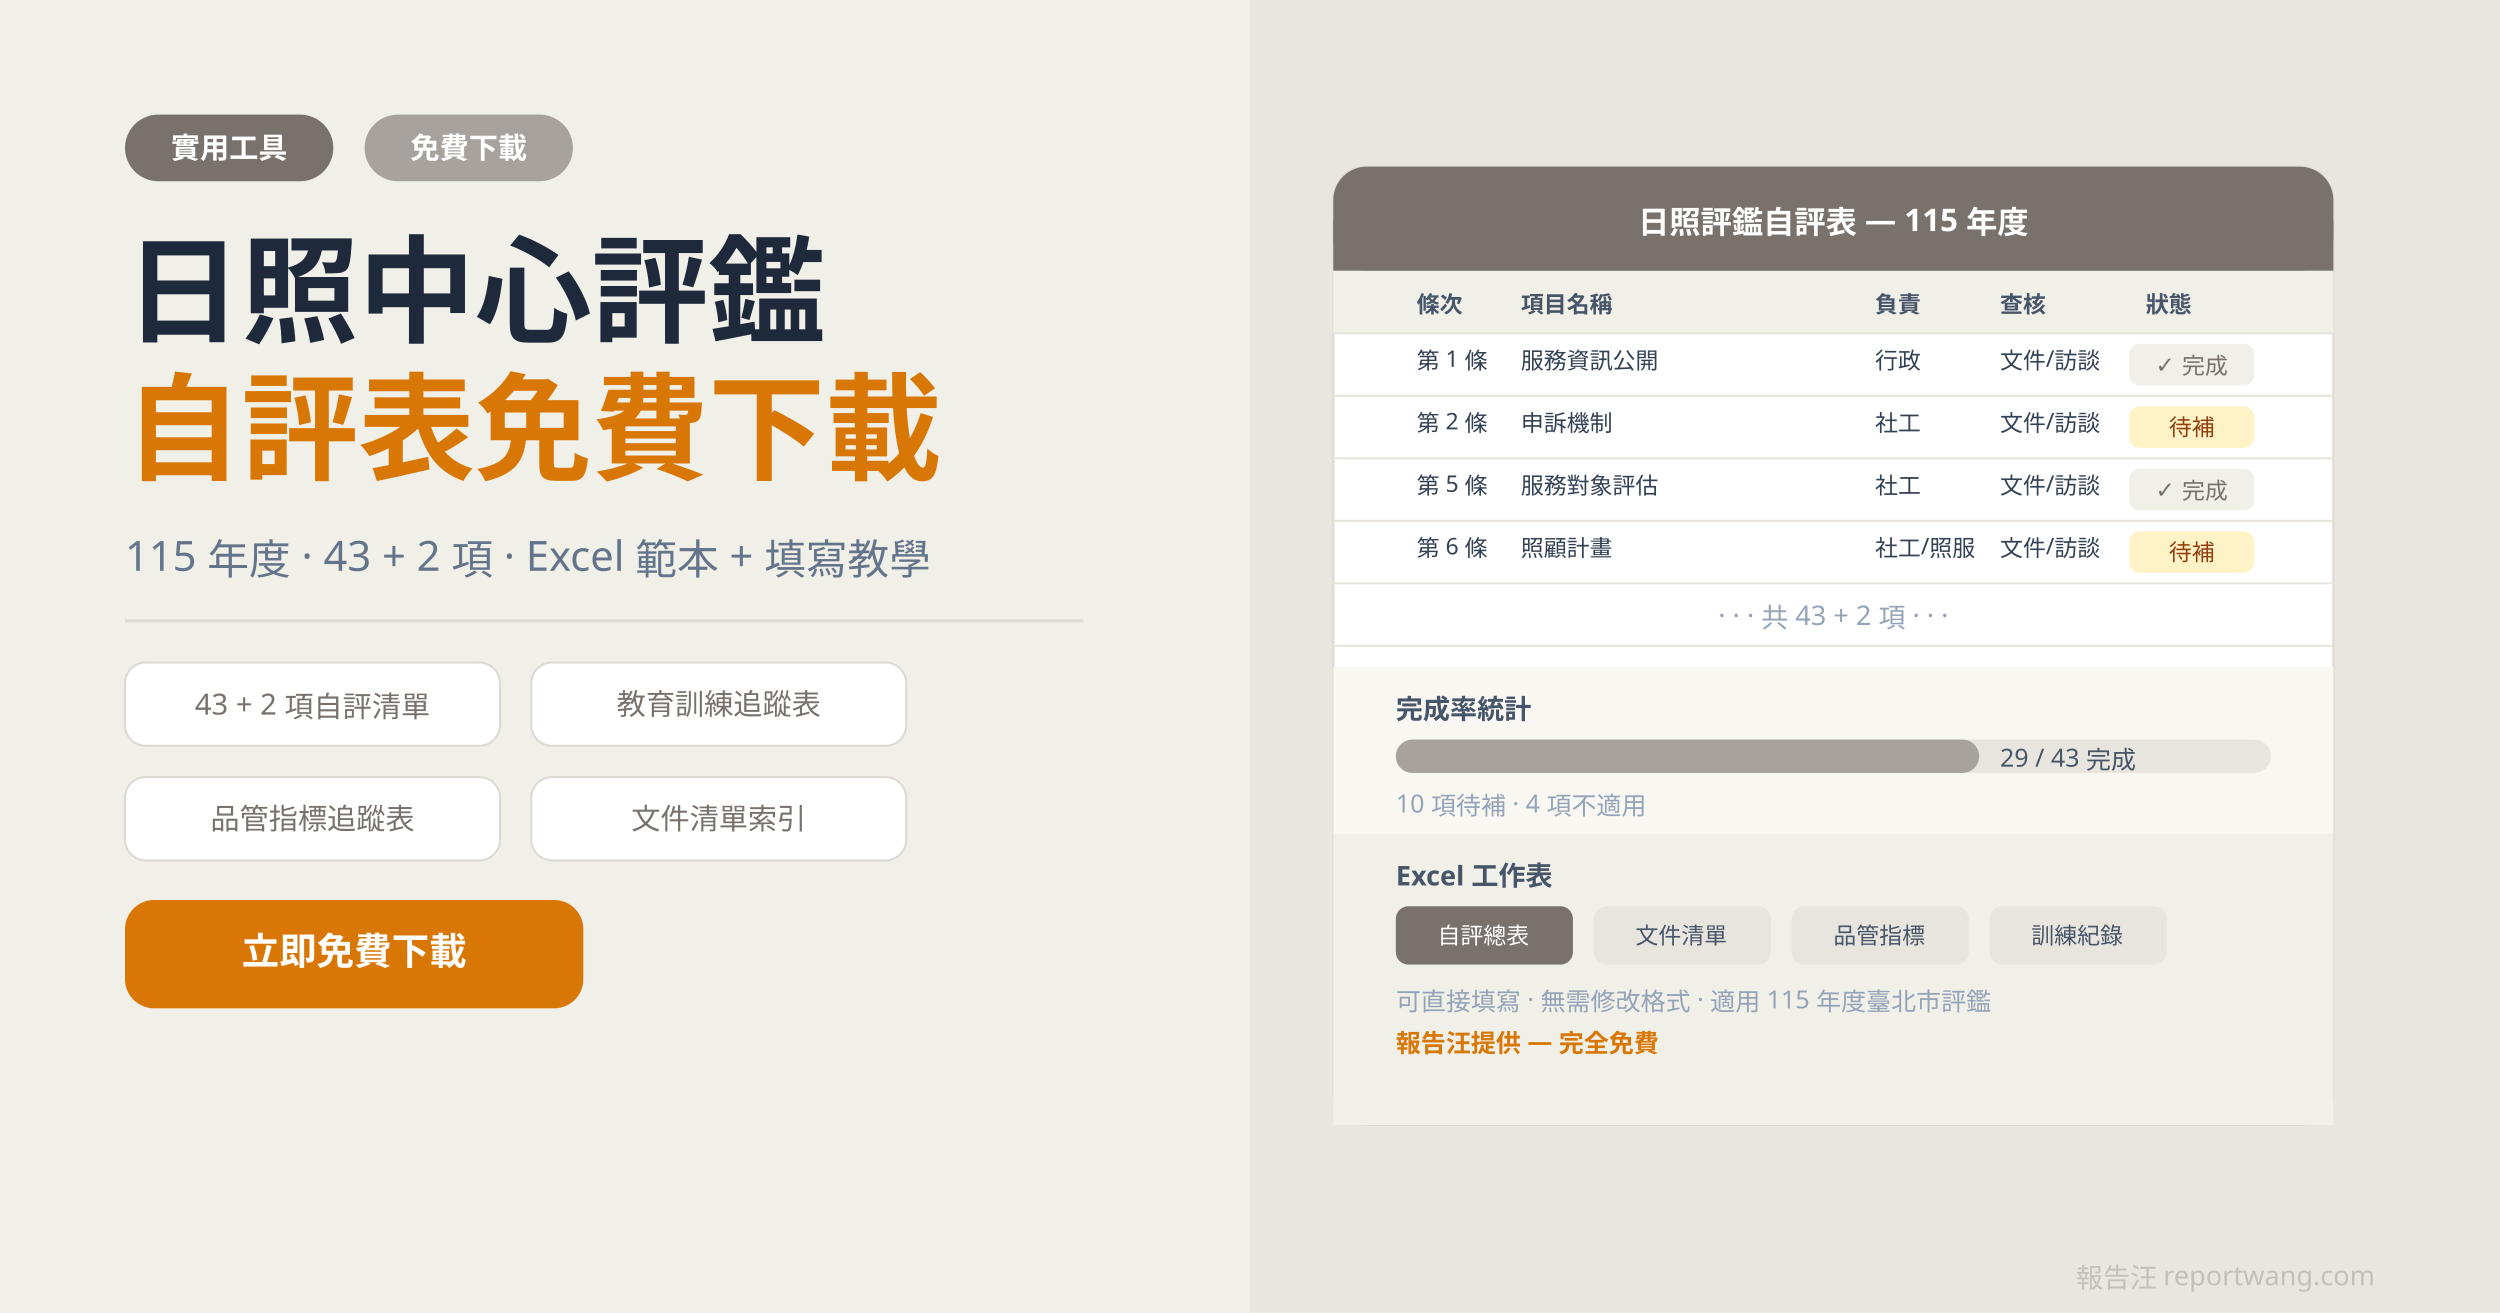
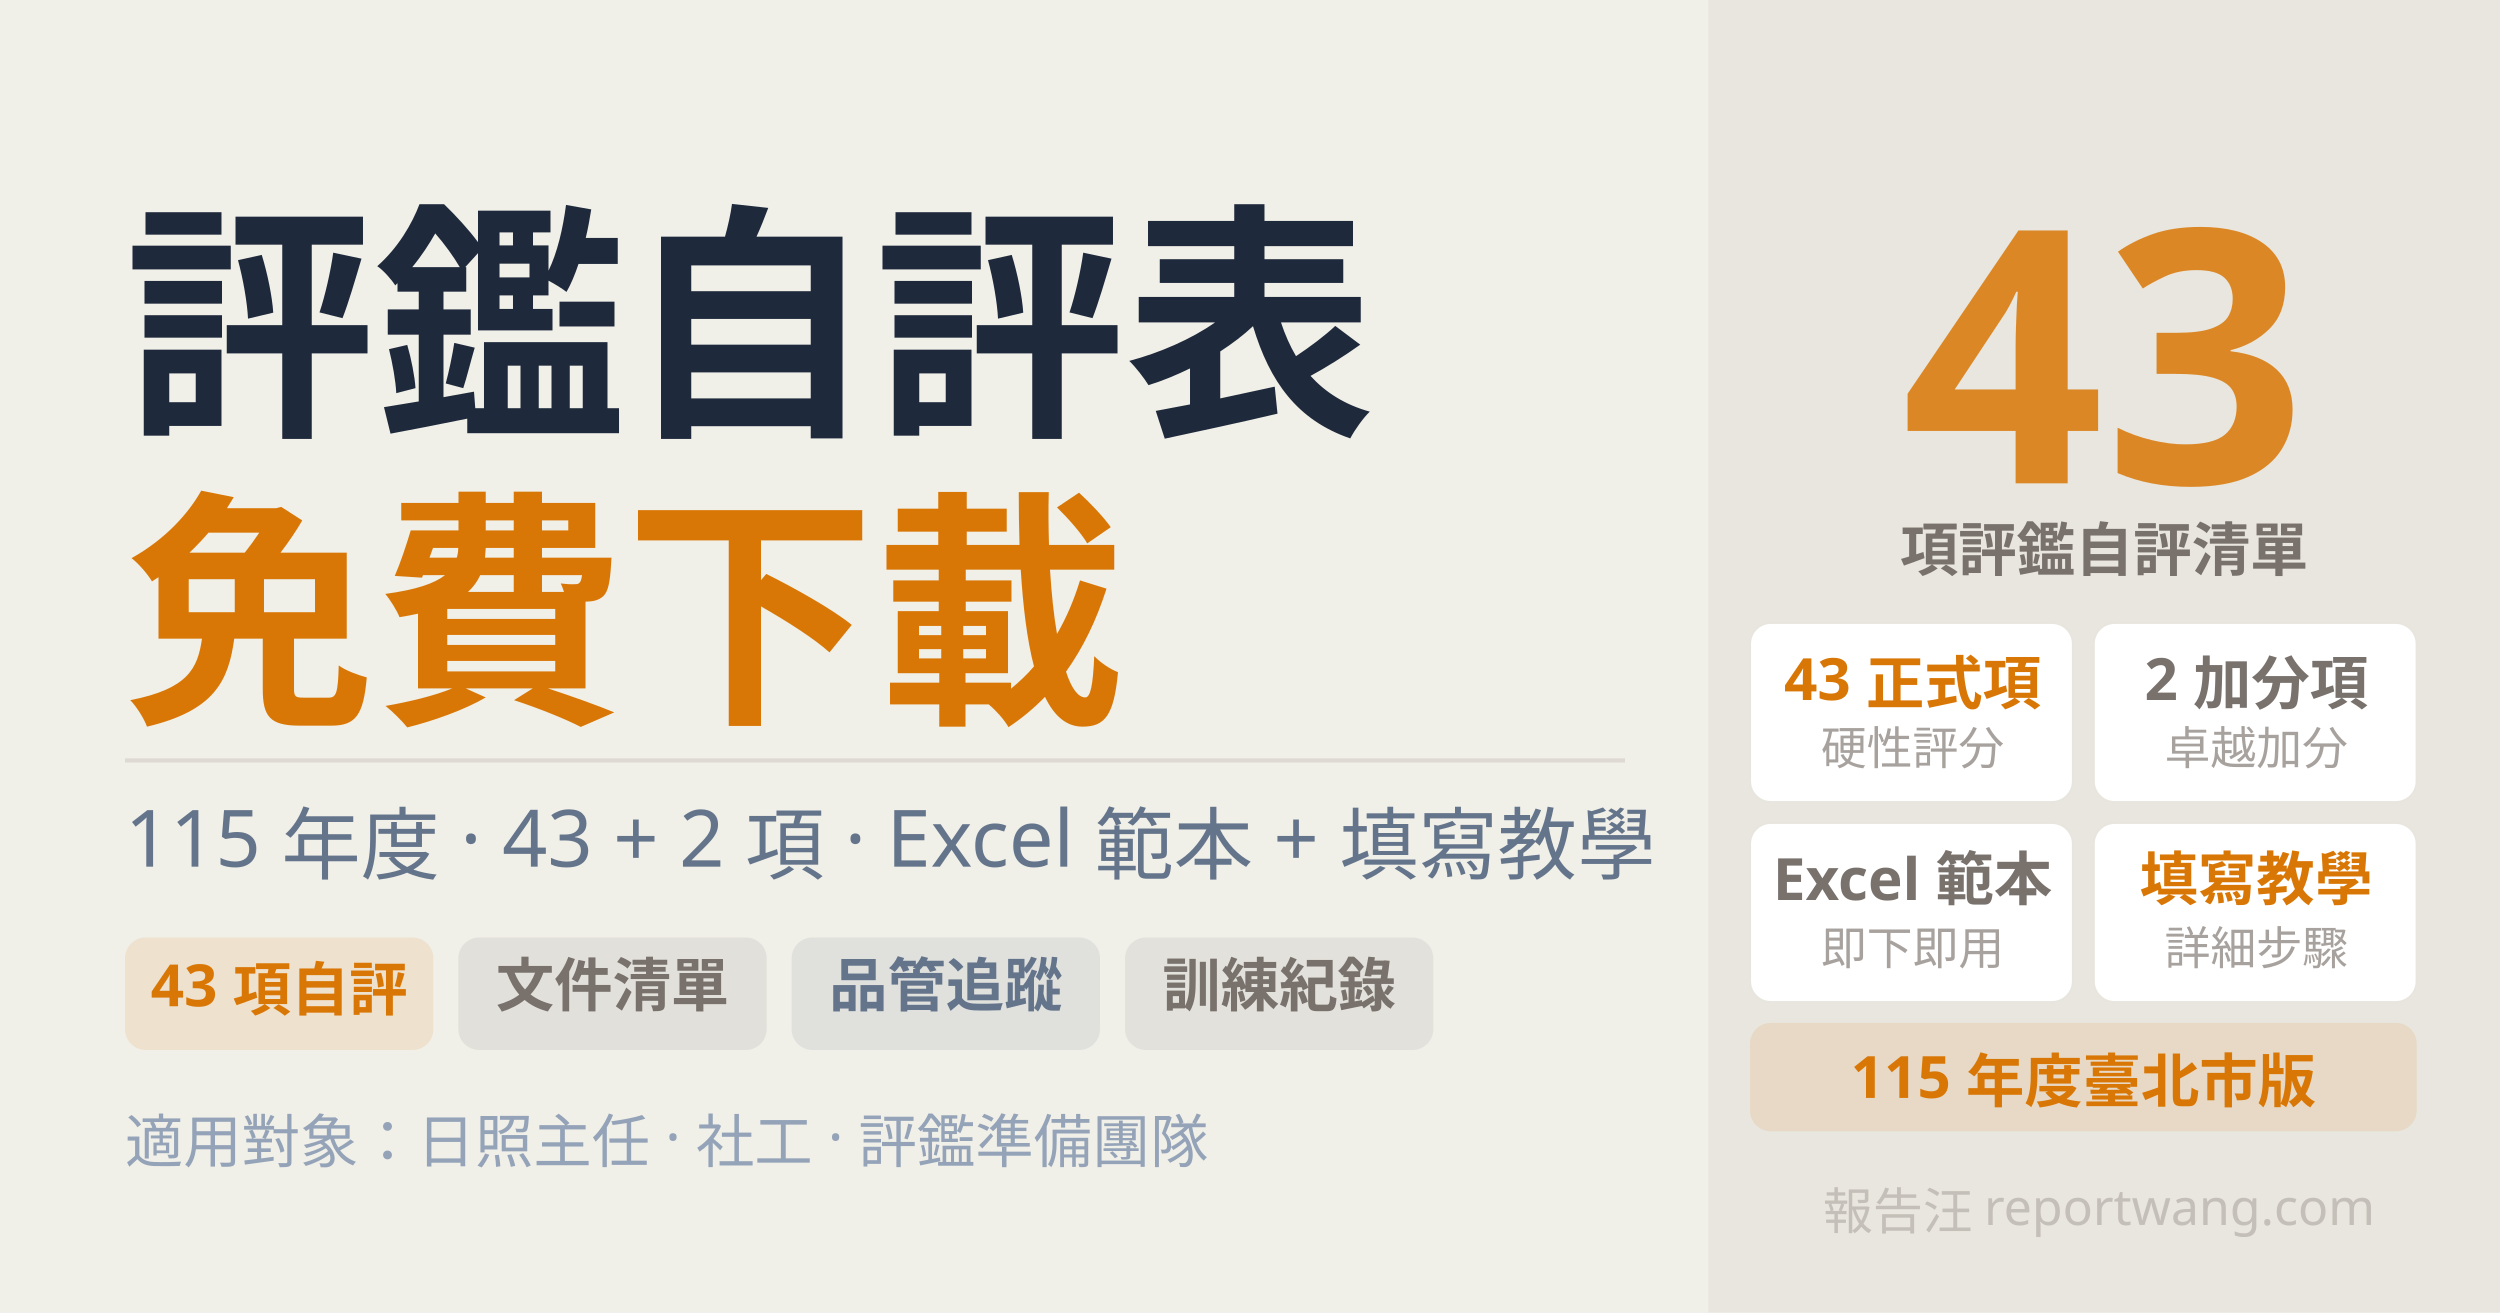
- <svg xmlns="http://www.w3.org/2000/svg" width="1200" height="630" viewBox="0 0 1200 630">
+ <svg xmlns="http://www.w3.org/2000/svg" width="1200" height="630" viewBox="0 0 1200 630" font-family="'Noto Sans TC', sans-serif">
  <rect width="1200" height="630" fill="#f0efe8" />
-   <rect x="600" y="0" width="600" height="630" fill="#e8e6de" />
-   <rect x="60" y="55" width="100" height="32" rx="16" fill="#78716c" />
-   <text x="110" y="76" text-anchor="middle" font-family="'Noto Sans TC', sans-serif" font-size="14" fill="white" font-weight="600">實用工具</text>
-   <rect x="175" y="55" width="100" height="32" rx="16" fill="#a8a29e" />
-   <text x="225" y="76" text-anchor="middle" font-family="'Noto Sans TC', sans-serif" font-size="14" fill="white" font-weight="600">免費下載</text>
-   <text x="60" y="160" font-family="'Noto Sans TC', sans-serif" font-size="56" fill="#1e293b" font-weight="700">日照中心評鑑</text>
-   <text x="60" y="226" font-family="'Noto Sans TC', sans-serif" font-size="56" fill="#d97706" font-weight="700">自評表免費下載</text>
-   <text x="60" y="274" font-family="'Noto Sans TC', sans-serif" font-size="20" fill="#64748b">115 年度 · 43 + 2 項 · Excel 範本 + 填寫教學</text>
-   <line x1="60" y1="298" x2="520" y2="298" stroke="#dedad3" stroke-width="1.5" />
-   <rect x="60" y="318" width="180" height="40" rx="10" fill="white" stroke="#dedad3" stroke-width="1" />
-   <text x="150" y="343" text-anchor="middle" font-family="'Noto Sans TC', sans-serif" font-size="14" fill="#78716c">43 + 2 項自評清單</text>
-   <rect x="255" y="318" width="180" height="40" rx="10" fill="white" stroke="#dedad3" stroke-width="1" />
-   <text x="345" y="343" text-anchor="middle" font-family="'Noto Sans TC', sans-serif" font-size="14" fill="#78716c">教育訓練追蹤表</text>
-   <rect x="60" y="373" width="180" height="40" rx="10" fill="white" stroke="#dedad3" stroke-width="1" />
-   <text x="150" y="398" text-anchor="middle" font-family="'Noto Sans TC', sans-serif" font-size="14" fill="#78716c">品管指標追蹤表</text>
-   <rect x="255" y="373" width="180" height="40" rx="10" fill="white" stroke="#dedad3" stroke-width="1" />
-   <text x="345" y="398" text-anchor="middle" font-family="'Noto Sans TC', sans-serif" font-size="14" fill="#78716c">文件清單索引</text>
-   <rect x="60" y="432" width="220" height="52" rx="14" fill="#d97706" />
-   <text x="170" y="463" text-anchor="middle" font-family="'Noto Sans TC', sans-serif" font-size="18" fill="white" font-weight="700">立即免費下載</text>
-   <text x="1140" y="618" text-anchor="end" font-family="'Noto Sans TC', sans-serif" font-size="13" fill="#c4bfb8">報告汪 reportwang.com</text>
-   <rect x="640" y="80" width="480" height="460" rx="16" fill="white" stroke="#dedad3" stroke-width="1" />
-   <rect x="640" y="80" width="480" height="50" rx="16" fill="#78716c" />
-   <rect x="640" y="106" width="480" height="24" fill="#78716c" />
-   <text x="880" y="112" text-anchor="middle" font-family="'Noto Sans TC', sans-serif" font-size="15" fill="white" font-weight="600">日照評鑑自評表 — 115 年度</text>
-   <rect x="640" y="130" width="480" height="30" fill="#f0efe8" />
-   <text x="680" y="150" font-family="'Noto Sans TC', sans-serif" font-size="11" fill="#475569" font-weight="600">條次</text>
-   <text x="730" y="150" font-family="'Noto Sans TC', sans-serif" font-size="11" fill="#475569" font-weight="600">項目名稱</text>
-   <text x="900" y="150" font-family="'Noto Sans TC', sans-serif" font-size="11" fill="#475569" font-weight="600">負責</text>
-   <text x="960" y="150" font-family="'Noto Sans TC', sans-serif" font-size="11" fill="#475569" font-weight="600">查核</text>
-   <text x="1030" y="150" font-family="'Noto Sans TC', sans-serif" font-size="11" fill="#475569" font-weight="600">狀態</text>
-   <line x1="640" y1="160" x2="1120" y2="160" stroke="#e8e5de" stroke-width="1" />
-   <text x="680" y="177" font-family="'Noto Sans TC', sans-serif" font-size="11" fill="#334155">第 1 條</text>
-   <text x="730" y="177" font-family="'Noto Sans TC', sans-serif" font-size="11" fill="#334155">服務資訊公開</text>
-   <text x="900" y="177" font-family="'Noto Sans TC', sans-serif" font-size="11" fill="#334155">行政</text>
-   <text x="960" y="177" font-family="'Noto Sans TC', sans-serif" font-size="11" fill="#334155">文件/訪談</text>
-   <rect x="1022" y="165" width="60" height="20" rx="5" fill="#f0efe8" />
-   <text x="1052" y="179" text-anchor="middle" font-family="'Noto Sans TC', sans-serif" font-size="11" fill="#78716c">✓ 完成</text>
-   <line x1="640" y1="190" x2="1120" y2="190" stroke="#e8e5de" stroke-width="1" />
-   <text x="680" y="207" font-family="'Noto Sans TC', sans-serif" font-size="11" fill="#334155">第 2 條</text>
-   <text x="730" y="207" font-family="'Noto Sans TC', sans-serif" font-size="11" fill="#334155">申訴機制</text>
-   <text x="900" y="207" font-family="'Noto Sans TC', sans-serif" font-size="11" fill="#334155">社工</text>
-   <text x="960" y="207" font-family="'Noto Sans TC', sans-serif" font-size="11" fill="#334155">文件/訪談</text>
-   <rect x="1022" y="195" width="60" height="20" rx="5" fill="#fef3c7" />
-   <text x="1052" y="209" text-anchor="middle" font-family="'Noto Sans TC', sans-serif" font-size="11" fill="#92400e">待補</text>
-   <line x1="640" y1="220" x2="1120" y2="220" stroke="#e8e5de" stroke-width="1" />
-   <text x="680" y="237" font-family="'Noto Sans TC', sans-serif" font-size="11" fill="#334155">第 5 條</text>
-   <text x="730" y="237" font-family="'Noto Sans TC', sans-serif" font-size="11" fill="#334155">服務對象評估</text>
-   <text x="900" y="237" font-family="'Noto Sans TC', sans-serif" font-size="11" fill="#334155">社工</text>
-   <text x="960" y="237" font-family="'Noto Sans TC', sans-serif" font-size="11" fill="#334155">文件/訪談</text>
-   <rect x="1022" y="225" width="60" height="20" rx="5" fill="#f0efe8" />
-   <text x="1052" y="239" text-anchor="middle" font-family="'Noto Sans TC', sans-serif" font-size="11" fill="#78716c">✓ 完成</text>
-   <line x1="640" y1="250" x2="1120" y2="250" stroke="#e8e5de" stroke-width="1" />
-   <text x="680" y="267" font-family="'Noto Sans TC', sans-serif" font-size="11" fill="#334155">第 6 條</text>
-   <text x="730" y="267" font-family="'Noto Sans TC', sans-serif" font-size="11" fill="#334155">照顧計畫</text>
-   <text x="900" y="267" font-family="'Noto Sans TC', sans-serif" font-size="11" fill="#334155">社工/照服</text>
-   <text x="960" y="267" font-family="'Noto Sans TC', sans-serif" font-size="11" fill="#334155">文件/訪談</text>
-   <rect x="1022" y="255" width="60" height="20" rx="5" fill="#fef3c7" />
-   <text x="1052" y="269" text-anchor="middle" font-family="'Noto Sans TC', sans-serif" font-size="11" fill="#92400e">待補</text>
-   <line x1="640" y1="280" x2="1120" y2="280" stroke="#e8e5de" stroke-width="1" />
-   <text x="880" y="300" text-anchor="middle" font-family="'Noto Sans TC', sans-serif" font-size="13" fill="#94a3b8">· · · 共 43 + 2 項 · · ·</text>
-   <line x1="640" y1="310" x2="1120" y2="310" stroke="#e8e5de" stroke-width="1" />
-   <rect x="640" y="320" width="480" height="80" fill="#f8f7f2" />
-   <text x="670" y="345" font-family="'Noto Sans TC', sans-serif" font-size="13" fill="#475569" font-weight="600">完成率統計</text>
-   <rect x="670" y="355" width="420" height="16" rx="8" fill="#e8e5de" />
-   <rect x="670" y="355" width="280" height="16" rx="8" fill="#a8a29e" />
-   <text x="960" y="368" font-family="'Noto Sans TC', sans-serif" font-size="12" fill="#475569">29 / 43 完成</text>
-   <text x="670" y="390" font-family="'Noto Sans TC', sans-serif" font-size="12" fill="#94a3b8">10 項待補 · 4 項不適用</text>
-   <rect x="640" y="400" width="480" height="140" fill="#f0efe8" />
-   <text x="670" y="425" font-family="'Noto Sans TC', sans-serif" font-size="13" fill="#475569" font-weight="600">Excel 工作表</text>
-   <rect x="670" y="435" width="85" height="28" rx="6" fill="#78716c" />
-   <text x="712" y="453" text-anchor="middle" font-family="'Noto Sans TC', sans-serif" font-size="11" fill="white">自評總表</text>
-   <rect x="765" y="435" width="85" height="28" rx="6" fill="#e8e5de" />
-   <text x="807" y="453" text-anchor="middle" font-family="'Noto Sans TC', sans-serif" font-size="11" fill="#475569">文件清單</text>
-   <rect x="860" y="435" width="85" height="28" rx="6" fill="#e8e5de" />
-   <text x="902" y="453" text-anchor="middle" font-family="'Noto Sans TC', sans-serif" font-size="11" fill="#475569">品管指標</text>
-   <rect x="955" y="435" width="85" height="28" rx="6" fill="#e8e5de" />
-   <text x="997" y="453" text-anchor="middle" font-family="'Noto Sans TC', sans-serif" font-size="11" fill="#475569">訓練紀錄</text>
-   <text x="670" y="485" font-family="'Noto Sans TC', sans-serif" font-size="12" fill="#94a3b8">可直接填寫 · 無需修改格式 · 適用 115 年度臺北市評鑑</text>
-   <text x="670" y="505" font-family="'Noto Sans TC', sans-serif" font-size="12" fill="#d97706" font-weight="600">報告汪提供 — 完全免費</text>
+   <rect x="820" y="0" width="380" height="630" fill="#e8e6de" />
+   <text x="1010" y="232" font-size="170" font-weight="900" fill="#d97706" text-anchor="middle" opacity="0.85">43</text>
+   <text x="1010" y="274" font-size="28" fill="#78716c" text-anchor="middle" font-weight="600">項評鑑自評清單</text>
+   <rect x="840" y="299" width="155" height="86" rx="10" fill="white" stroke="#e8e5de" stroke-width="1" />
+   <text x="918" y="336" font-size="28" fill="#d97706" text-anchor="middle" font-weight="700">43 正式項</text>
+   <text x="918" y="367" font-size="22" fill="#a8a29e" text-anchor="middle">硬性評分</text>
+   <rect x="1005" y="299" width="155" height="86" rx="10" fill="white" stroke="#e8e5de" stroke-width="1" />
+   <text x="1083" y="336" font-size="28" fill="#78716c" text-anchor="middle" font-weight="700">2 加分項</text>
+   <text x="1083" y="367" font-size="22" fill="#a8a29e" text-anchor="middle">卓越加分</text>
+   <rect x="840" y="395" width="155" height="86" rx="10" fill="white" stroke="#e8e5de" stroke-width="1" />
+   <text x="918" y="432" font-size="28" fill="#78716c" text-anchor="middle" font-weight="700">Excel 範本</text>
+   <text x="918" y="463" font-size="22" fill="#a8a29e" text-anchor="middle">即下即用</text>
+   <rect x="1005" y="395" width="155" height="86" rx="10" fill="white" stroke="#e8e5de" stroke-width="1" />
+   <text x="1083" y="432" font-size="28" fill="#d97706" text-anchor="middle" font-weight="700">填寫教學</text>
+   <text x="1083" y="463" font-size="22" fill="#a8a29e" text-anchor="middle">詳細步驟</text>
+   <rect x="840" y="491" width="320" height="52" rx="10" fill="#d97706" opacity="0.12" />
+   <text x="1000" y="527" font-size="28" fill="#d97706" text-anchor="middle" font-weight="700">115 年度臺北市版</text>
+   <text x="60" y="200" font-size="120" font-weight="900" fill="#1e293b">評鑑自評表</text>
+   <text x="60" y="338" font-size="120" font-weight="900" fill="#d97706">免費下載</text>
+   <line x1="60" y1="365" x2="780" y2="365" stroke="#dedad3" stroke-width="2" />
+   <text x="60" y="416" font-size="38" fill="#64748b" font-weight="400">115 年度 · 43 + 2 項 · Excel 範本 + 填寫教學</text>
+   <rect x="60" y="450" width="148" height="54" rx="10" fill="#d97706" opacity="0.12" />
+   <text x="134" y="483" font-size="28" fill="#d97706" text-anchor="middle" font-weight="600">43 項自評</text>
+   <rect x="220" y="450" width="148" height="54" rx="10" fill="#78716c" opacity="0.12" />
+   <text x="294" y="483" font-size="28" fill="#78716c" text-anchor="middle" font-weight="600">文件清單</text>
+   <rect x="380" y="450" width="148" height="54" rx="10" fill="#64748b" opacity="0.12" />
+   <text x="454" y="483" font-size="28" fill="#64748b" text-anchor="middle" font-weight="600">品管追蹤</text>
+   <rect x="540" y="450" width="148" height="54" rx="10" fill="#a8a29e" opacity="0.18" />
+   <text x="614" y="483" font-size="28" fill="#78716c" text-anchor="middle" font-weight="600">訓練紀錄</text>
+   <text x="60" y="558" font-size="28" fill="#94a3b8">適用對象：日照主任 · 社工 · 評鑑準備團隊</text>
+   <text x="1140" y="590" font-size="24" fill="#c4bfb8" text-anchor="end" font-weight="400">報告汪 reportwang.com</text>
</svg>
